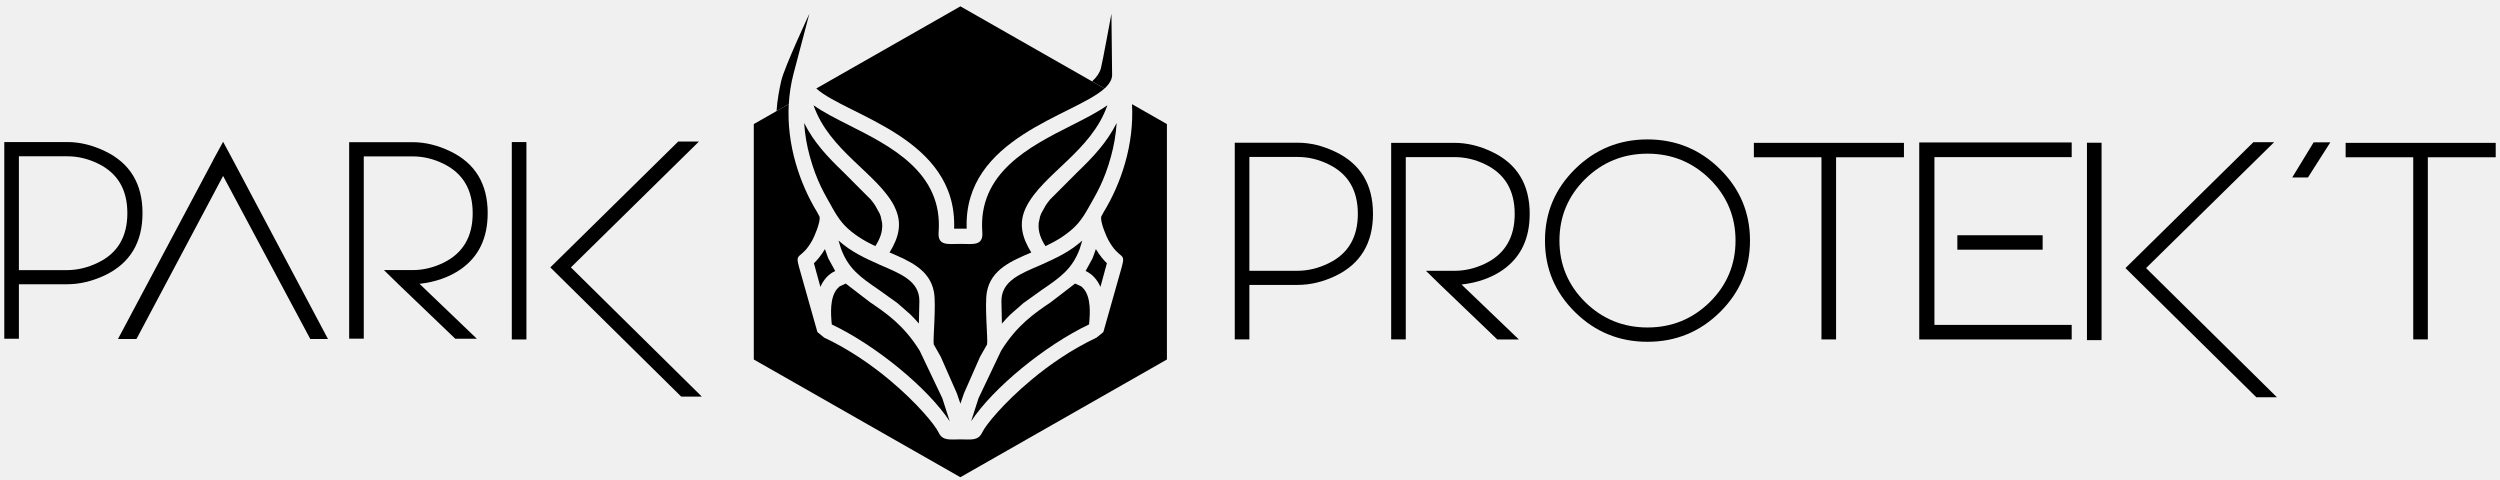
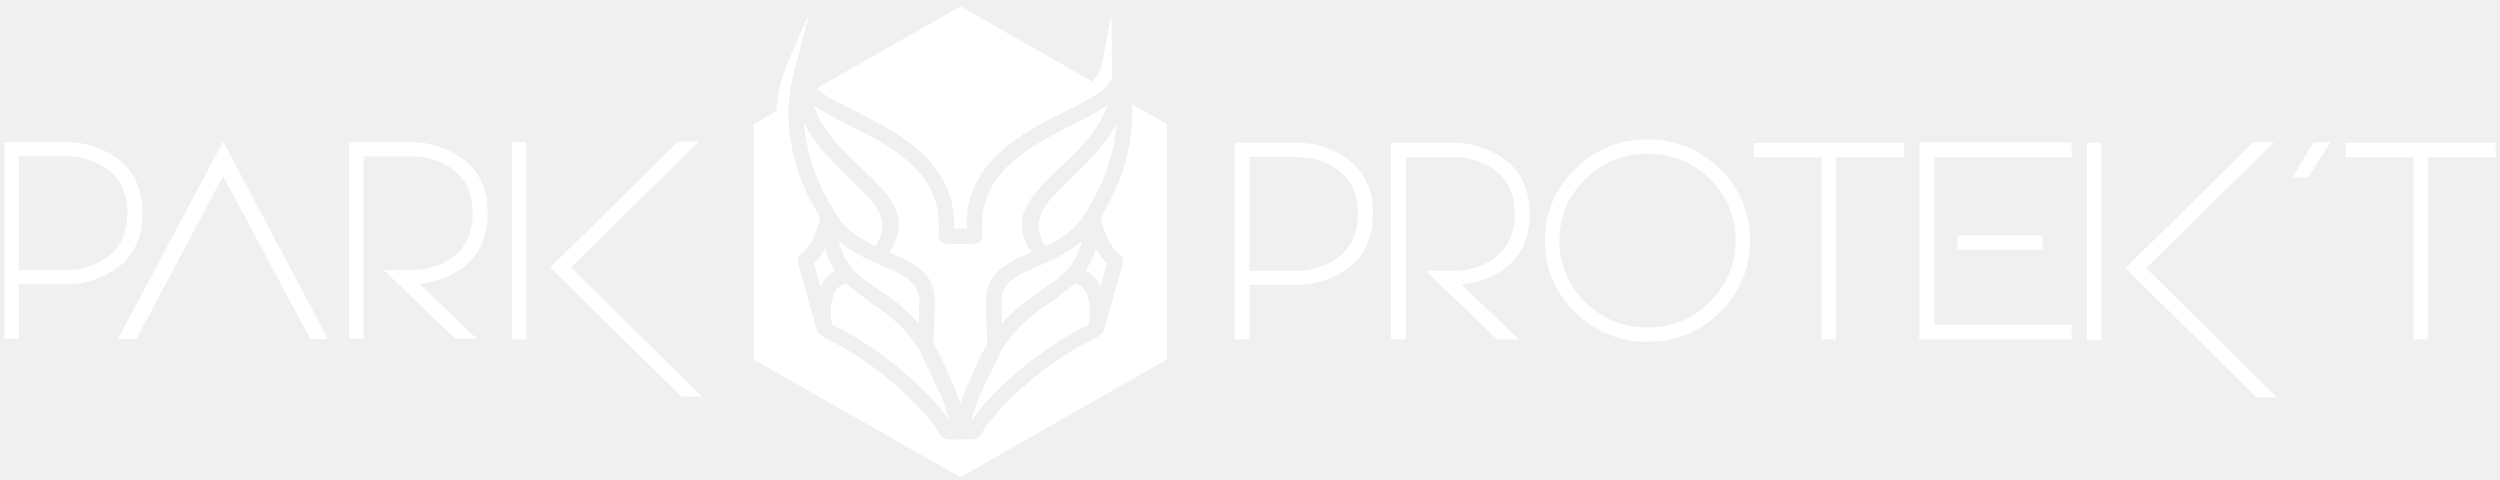
<svg xmlns="http://www.w3.org/2000/svg" width="292" height="56" viewBox="0 0 292 56" fill="none">
  <g clip-path="url(#clip0_63_1902)">
-     <path d="M151.579 16.668C153.04 16.668 154.514 17.026 155.997 17.742C158.912 19.141 160.365 21.551 160.365 24.973C160.365 28.395 158.908 30.821 155.997 32.22C154.514 32.926 153.04 33.278 151.579 33.278H145.927V39.642H144.22V16.668H151.579ZM145.927 18.336V31.629H151.579C152.813 31.619 154.014 31.324 155.186 30.746C157.461 29.646 158.596 27.721 158.596 24.973C158.596 22.224 157.464 20.313 155.199 19.2C154.018 18.622 152.81 18.333 151.576 18.333H145.924L145.927 18.336Z" fill="black" />
-     <path d="M178.666 24.993C178.666 27.889 177.615 30.069 175.516 31.534C174.185 32.453 172.582 33.018 170.709 33.235L177.402 39.648H174.884L168.257 33.297L166.55 31.629H169.897C171.131 31.629 172.339 31.34 173.52 30.762C175.782 29.649 176.917 27.728 176.917 24.989C176.917 22.251 175.785 20.33 173.52 19.216C172.349 18.639 171.141 18.35 169.897 18.35H164.195V39.642H162.488V16.685H169.897C171.357 16.685 172.831 17.043 174.315 17.759C177.216 19.157 178.67 21.568 178.67 24.989L178.666 24.993Z" fill="black" />
-     <path d="M192.426 16.284C195.73 16.284 198.551 17.44 200.89 19.748C203.229 22.057 204.4 24.842 204.4 28.102C204.4 31.363 203.229 34.148 200.89 36.456C198.551 38.765 195.73 39.921 192.426 39.921C189.123 39.921 186.302 38.765 183.963 36.456C181.624 34.148 180.453 31.363 180.453 28.102C180.453 24.842 181.624 22.057 183.963 19.748C186.302 17.44 189.123 16.284 192.426 16.284ZM192.426 38.249C195.264 38.249 197.689 37.261 199.706 35.284C201.708 33.297 202.71 30.9 202.71 28.099C202.71 25.298 201.708 22.904 199.706 20.914C197.693 18.937 195.264 17.949 192.426 17.949C189.589 17.949 187.163 18.937 185.147 20.914C183.144 22.901 182.143 25.298 182.143 28.099C182.143 30.9 183.144 33.294 185.147 35.284C187.16 37.261 189.589 38.249 192.426 38.249Z" fill="black" />
-     <path d="M222.381 18.369H214.453V39.645H212.747V18.369H204.852V16.685H222.381V18.369Z" fill="black" />
-     <path d="M241.973 18.353H225.941V37.947H241.973V39.648H224.168V16.639H241.973V18.353ZM238.58 29.163H228.619V27.478H238.58V29.163Z" fill="black" />
-     <path d="M245.463 39.727H243.756V16.668H245.463V39.724V39.727ZM250.66 31.311L265.946 46.4H263.541L248.254 31.311L263.198 16.606H265.62L250.66 31.311Z" fill="black" />
-     <path d="M269.569 20.727H267.733L270.235 16.622H272.184L269.569 20.727Z" fill="black" />
-     <path d="M291.5 18.369H283.572V39.645H281.866V18.369H273.971V16.685H291.5V18.369Z" fill="black" />
-     <path d="M7.859 16.59C9.32 16.59 10.793 16.947 12.277 17.663C15.191 19.062 16.645 21.473 16.645 24.894C16.645 28.316 15.188 30.743 12.277 32.142C10.793 32.847 9.32 33.199 7.859 33.199H2.207V39.563H0.5V16.59H7.859ZM2.207 18.258V31.55H7.859C9.093 31.541 10.294 31.245 11.465 30.667C13.741 29.567 14.875 27.643 14.875 24.894C14.875 22.146 13.744 20.235 11.479 19.121C10.298 18.543 9.09 18.254 7.856 18.254H2.207V18.258Z" fill="black" />
-     <path d="M38.306 39.599H36.244L26.057 20.55L15.937 39.599H13.777L24.889 18.724V18.707L26.06 16.56L27.181 18.645L38.31 39.602L38.306 39.599Z" fill="black" />
-     <path d="M56.96 24.91C56.96 27.807 55.909 29.987 53.81 31.452C52.479 32.371 50.875 32.936 49.002 33.153L55.696 39.566H53.178L46.55 33.215L44.844 31.547H48.191C49.425 31.547 50.632 31.258 51.813 30.68C54.076 29.567 55.21 27.646 55.21 24.907C55.21 22.169 54.079 20.247 51.813 19.134C50.642 18.556 49.435 18.267 48.191 18.267H42.488V39.559H40.782V16.606H48.191C49.651 16.606 51.125 16.964 52.609 17.68C55.51 19.078 56.963 21.489 56.963 24.91H56.96Z" fill="black" />
-     <path d="M61.485 39.648H59.778V16.59H61.485V39.645V39.648ZM66.681 31.232L81.968 46.321H79.563L64.276 31.232L79.22 16.527H81.642L66.681 31.232Z" fill="black" />
-     <path fill-rule="evenodd" clip-rule="evenodd" d="M96.763 30.214L96.713 30.096L96.353 29.094C95.904 29.859 95.419 30.404 95.066 30.749L95.821 33.511C96.17 32.706 96.743 32.02 97.551 31.655L96.766 30.217L96.763 30.214Z" fill="black" />
-     <path fill-rule="evenodd" clip-rule="evenodd" d="M126.288 33.452L125.57 33.12L122.735 35.297C120.829 36.588 118.786 37.973 116.933 40.962L114.292 46.511L113.427 49.207C115.965 45.339 122.027 40.354 127.203 37.891C127.326 36.647 127.44 34.775 126.591 33.747L126.292 33.448L126.288 33.452Z" fill="black" />
-     <path fill-rule="evenodd" clip-rule="evenodd" d="M102.628 33.833L104.8 35.386L106.287 36.686L106.361 36.758L106.583 36.982L106.733 37.136L106.88 37.294L107.102 37.54L107.325 37.793L107.382 35.149C107.382 32.805 105.173 31.971 102.807 30.946H102.804C100.915 30.102 99.434 29.419 97.94 28.099L98.23 29.045C99.088 31.357 100.429 32.339 102.628 33.833Z" fill="black" />
-     <path fill-rule="evenodd" clip-rule="evenodd" d="M111.441 26.71H112.908C112.509 16.061 125.463 13.532 129.006 10.334L112.176 0.742L95.342 10.334C98.888 13.532 111.84 16.064 111.441 26.71Z" fill="black" />
-     <path fill-rule="evenodd" clip-rule="evenodd" d="M107.419 40.962C105.565 37.973 103.519 36.588 101.616 35.297L98.782 33.12L98.063 33.452L97.764 33.751C96.916 34.778 97.029 36.647 97.152 37.895C102.328 40.357 108.39 45.342 110.928 49.211L110.063 46.514L107.422 40.965L107.419 40.962Z" fill="black" />
-     <path fill-rule="evenodd" clip-rule="evenodd" d="M104.468 24.129C105.449 26.057 104.97 27.758 103.899 29.488C106.181 30.467 108.603 31.462 109.085 34.102C109.365 35.632 108.946 39.724 109.062 40.229L109.88 41.671L111.76 45.94L112.176 47.152L112.592 45.94L114.471 41.671L115.29 40.229C115.406 39.724 114.987 35.635 115.267 34.102C115.749 31.462 118.171 30.467 120.453 29.488C119.382 27.754 118.903 26.057 119.884 24.129C121.84 20.28 127.489 17.647 129.342 12.294C128.198 13.109 126.724 13.851 125.141 14.652C120.283 17.102 114.212 20.169 114.734 27.114C114.857 28.772 113.616 28.487 112.183 28.487C110.749 28.487 109.508 28.772 109.631 27.114C110.153 20.169 104.082 17.105 99.225 14.652C97.638 13.851 96.167 13.109 95.023 12.294C96.872 17.647 102.521 20.277 104.481 24.129H104.468Z" fill="black" />
-     <path fill-rule="evenodd" clip-rule="evenodd" d="M97.168 24.185C98.01 25.692 98.612 26.467 99.913 27.406L100.286 27.666L100.512 27.813L100.742 27.955L101.131 28.181L101.211 28.224L101.527 28.391L101.923 28.592L102.239 28.746C102.751 27.948 103.097 27.127 103.04 26.165L103.03 26.04L102.874 25.301L102.834 25.18L102.741 24.94L102.222 23.998L101.976 23.65L101.703 23.302L98.456 20.051C96.633 18.297 95.073 16.639 93.925 14.366C94.011 15.752 94.257 17.056 94.577 18.235C95.389 21.22 96.4 22.796 97.172 24.185H97.168Z" fill="black" />
-     <path fill-rule="evenodd" clip-rule="evenodd" d="M117.469 37.297L117.615 37.139L117.765 36.985L117.988 36.762L118.061 36.69L119.548 35.389L121.721 33.836C123.923 32.345 125.264 31.36 126.119 29.048L126.408 28.102C124.914 29.422 123.434 30.109 121.544 30.956H121.541C119.172 31.977 116.97 32.811 116.967 35.156L117.023 37.799L117.246 37.547L117.469 37.3V37.297Z" fill="black" />
-     <path fill-rule="evenodd" clip-rule="evenodd" d="M132.217 12.163C132.483 16.878 130.959 21.417 128.89 24.802L128.627 25.298L128.611 25.364C128.534 26.037 129.259 27.692 129.459 28.047C130.766 30.404 131.512 29.393 131.043 31.107L128.873 38.785L128.085 39.431C125.181 40.797 122.586 42.597 120.466 44.364C117.229 47.063 115.137 49.628 114.728 50.498C114.245 51.522 113.41 51.319 112.173 51.319C110.935 51.319 110.1 51.522 109.618 50.498C109.208 49.628 107.112 47.063 103.879 44.364C101.76 42.597 99.165 40.801 96.26 39.431L95.472 38.785L93.303 31.107C92.83 29.393 93.579 30.401 94.886 28.047C95.086 27.689 95.814 26.037 95.735 25.364L95.718 25.298L95.455 24.802C93.386 21.413 91.862 16.878 92.128 12.163L88.043 14.491V41.989L112.169 55.739L136.296 41.989V14.491L132.21 12.163H132.217Z" fill="black" />
-     <path fill-rule="evenodd" clip-rule="evenodd" d="M127.636 30.096L127.586 30.214L126.801 31.652C127.609 32.017 128.178 32.703 128.531 33.508L129.286 30.746C128.93 30.401 128.448 29.856 127.998 29.091L127.639 30.092L127.636 30.096Z" fill="black" />
-     <path fill-rule="evenodd" clip-rule="evenodd" d="M125.896 20.051L122.649 23.302L122.376 23.65L122.13 23.998L121.611 24.94L121.518 25.18L121.478 25.301L121.321 26.04L121.311 26.165C121.252 27.127 121.598 27.948 122.11 28.746L122.426 28.592L122.822 28.391L123.138 28.224L123.218 28.181L123.607 27.955L123.837 27.813L124.063 27.666L124.435 27.406C125.736 26.464 126.338 25.692 127.18 24.185C127.955 22.796 128.967 21.22 129.775 18.235C130.094 17.056 130.337 15.752 130.427 14.366C129.279 16.639 127.716 18.297 125.896 20.051Z" fill="black" />
-     <path fill-rule="evenodd" clip-rule="evenodd" d="M129.209 10.14C129.635 9.703 129.885 9.253 129.895 8.767L129.815 1.599C129.815 1.599 128.764 7.332 128.584 7.979C128.434 8.515 128.102 9.01 127.553 9.506L129.01 10.334C129.076 10.262 129.143 10.199 129.213 10.14H129.209Z" fill="black" />
-     <path fill-rule="evenodd" clip-rule="evenodd" d="M92.691 8.587L94.534 1.602C94.534 1.602 91.639 7.802 91.26 9.395C91.034 10.347 90.771 11.785 90.701 12.974L92.132 12.166C92.198 10.981 92.374 9.782 92.691 8.587Z" fill="black" />
-     <path fill-rule="evenodd" clip-rule="evenodd" d="M92.135 12.163L92.355 12.038L92.135 12.163Z" fill="black" />
+     <path d="M151.579 16.668C153.04 16.668 154.514 17.026 155.997 17.742C158.912 19.141 160.365 21.551 160.365 24.973C160.365 28.395 158.908 30.821 155.997 32.22C154.514 32.926 153.04 33.278 151.579 33.278H145.927V39.642H144.22V16.668H151.579ZM145.927 18.336V31.629H151.579C152.813 31.619 154.014 31.324 155.186 30.746C157.461 29.646 158.596 27.721 158.596 24.973C158.596 22.224 157.464 20.313 155.199 19.2C154.018 18.622 152.81 18.333 151.576 18.333H145.924L145.927 18.336Z" fill="white" />
+     <path d="M178.666 24.993C178.666 27.889 177.615 30.069 175.516 31.534C174.185 32.453 172.582 33.018 170.709 33.235L177.402 39.648H174.884L168.257 33.297L166.55 31.629H169.897C171.131 31.629 172.339 31.34 173.52 30.762C175.782 29.649 176.917 27.728 176.917 24.989C176.917 22.251 175.785 20.33 173.52 19.216C172.349 18.639 171.141 18.35 169.897 18.35H164.195V39.642H162.488V16.685H169.897C171.357 16.685 172.831 17.043 174.315 17.759C177.216 19.157 178.67 21.568 178.67 24.989L178.666 24.993Z" fill="white" />
+     <path d="M192.426 16.284C195.73 16.284 198.551 17.44 200.89 19.748C203.229 22.057 204.4 24.842 204.4 28.102C204.4 31.363 203.229 34.148 200.89 36.456C198.551 38.765 195.73 39.921 192.426 39.921C189.123 39.921 186.302 38.765 183.963 36.456C181.624 34.148 180.453 31.363 180.453 28.102C180.453 24.842 181.624 22.057 183.963 19.748C186.302 17.44 189.123 16.284 192.426 16.284ZM192.426 38.249C195.264 38.249 197.689 37.261 199.706 35.284C201.708 33.297 202.71 30.9 202.71 28.099C202.71 25.298 201.708 22.904 199.706 20.914C197.693 18.937 195.264 17.949 192.426 17.949C189.589 17.949 187.163 18.937 185.147 20.914C183.144 22.901 182.143 25.298 182.143 28.099C182.143 30.9 183.144 33.294 185.147 35.284C187.16 37.261 189.589 38.249 192.426 38.249Z" fill="white" />
+     <path d="M222.381 18.369H214.453V39.645H212.747V18.369H204.852V16.685H222.381V18.369Z" fill="white" />
+     <path d="M241.973 18.353H225.941V37.947H241.973V39.648H224.168V16.639H241.973V18.353ZM238.58 29.163H228.619V27.478H238.58V29.163Z" fill="white" />
+     <path d="M245.463 39.727H243.756V16.668H245.463V39.724V39.727ZM250.66 31.311L265.946 46.4H263.541L248.254 31.311L263.198 16.606H265.62L250.66 31.311Z" fill="white" />
+     <path d="M269.569 20.727H267.733L270.235 16.622H272.184L269.569 20.727Z" fill="white" />
+     <path d="M291.5 18.369H283.572V39.645H281.866V18.369H273.971V16.685H291.5V18.369Z" fill="white" />
+     <path d="M7.859 16.59C9.32 16.59 10.793 16.947 12.277 17.663C15.191 19.062 16.645 21.473 16.645 24.894C16.645 28.316 15.188 30.743 12.277 32.142C10.793 32.847 9.32 33.199 7.859 33.199H2.207V39.563H0.5V16.59H7.859ZM2.207 18.258V31.55H7.859C9.093 31.541 10.294 31.245 11.465 30.667C13.741 29.567 14.875 27.643 14.875 24.894C14.875 22.146 13.744 20.235 11.479 19.121C10.298 18.543 9.09 18.254 7.856 18.254H2.207V18.258Z" fill="white" />
+     <path d="M38.306 39.599H36.244L26.057 20.55L15.937 39.599H13.777L24.889 18.724V18.707L26.06 16.56L27.181 18.645L38.31 39.602L38.306 39.599Z" fill="white" />
+     <path d="M56.96 24.91C56.96 27.807 55.909 29.987 53.81 31.452C52.479 32.371 50.875 32.936 49.002 33.153L55.696 39.566H53.178L46.55 33.215L44.844 31.547H48.191C49.425 31.547 50.632 31.258 51.813 30.68C54.076 29.567 55.21 27.646 55.21 24.907C55.21 22.169 54.079 20.247 51.813 19.134C50.642 18.556 49.435 18.267 48.191 18.267H42.488V39.559H40.782V16.606H48.191C49.651 16.606 51.125 16.964 52.609 17.68C55.51 19.078 56.963 21.489 56.963 24.91H56.96Z" fill="white" />
+     <path d="M61.485 39.648H59.778V16.59H61.485V39.645V39.648ZM66.681 31.232L81.968 46.321H79.563L64.276 31.232L79.22 16.527H81.642L66.681 31.232Z" fill="white" />
+     <path fill-rule="evenodd" clip-rule="evenodd" d="M96.763 30.214L96.713 30.096L96.353 29.094C95.904 29.859 95.419 30.404 95.066 30.749L95.821 33.511C96.17 32.706 96.743 32.02 97.551 31.655L96.766 30.217L96.763 30.214Z" fill="white" />
+     <path fill-rule="evenodd" clip-rule="evenodd" d="M126.288 33.452L125.57 33.12L122.735 35.297C120.829 36.588 118.786 37.973 116.933 40.962L114.292 46.511L113.427 49.207C115.965 45.339 122.027 40.354 127.203 37.891C127.326 36.647 127.44 34.775 126.591 33.747L126.292 33.448L126.288 33.452Z" fill="white" />
+     <path fill-rule="evenodd" clip-rule="evenodd" d="M102.628 33.833L104.8 35.386L106.287 36.686L106.361 36.758L106.583 36.982L106.733 37.136L106.88 37.294L107.102 37.54L107.325 37.793L107.382 35.149C107.382 32.805 105.173 31.971 102.807 30.946H102.804C100.915 30.102 99.434 29.419 97.94 28.099L98.23 29.045C99.088 31.357 100.429 32.339 102.628 33.833Z" fill="white" />
+     <path fill-rule="evenodd" clip-rule="evenodd" d="M111.441 26.71H112.908C112.509 16.061 125.463 13.532 129.006 10.334L112.176 0.742L95.342 10.334C98.888 13.532 111.84 16.064 111.441 26.71Z" fill="white" />
+     <path fill-rule="evenodd" clip-rule="evenodd" d="M107.419 40.962C105.565 37.973 103.519 36.588 101.616 35.297L98.782 33.12L98.063 33.452L97.764 33.751C96.916 34.778 97.029 36.647 97.152 37.895C102.328 40.357 108.39 45.342 110.928 49.211L110.063 46.514L107.422 40.965L107.419 40.962Z" fill="white" />
+     <path fill-rule="evenodd" clip-rule="evenodd" d="M104.468 24.129C105.449 26.057 104.97 27.758 103.899 29.488C106.181 30.467 108.603 31.462 109.085 34.102C109.365 35.632 108.946 39.724 109.062 40.229L109.88 41.671L111.76 45.94L112.176 47.152L112.592 45.94L114.471 41.671L115.29 40.229C115.406 39.724 114.987 35.635 115.267 34.102C115.749 31.462 118.171 30.467 120.453 29.488C119.382 27.754 118.903 26.057 119.884 24.129C121.84 20.28 127.489 17.647 129.342 12.294C128.198 13.109 126.724 13.851 125.141 14.652C120.283 17.102 114.212 20.169 114.734 27.114C114.857 28.772 113.616 28.487 112.183 28.487C110.749 28.487 109.508 28.772 109.631 27.114C110.153 20.169 104.082 17.105 99.225 14.652C97.638 13.851 96.167 13.109 95.023 12.294C96.872 17.647 102.521 20.277 104.481 24.129H104.468Z" fill="white" />
+     <path fill-rule="evenodd" clip-rule="evenodd" d="M97.168 24.185C98.01 25.692 98.612 26.467 99.913 27.406L100.286 27.666L100.512 27.813L100.742 27.955L101.131 28.181L101.211 28.224L101.527 28.391L101.923 28.592L102.239 28.746C102.751 27.948 103.097 27.127 103.04 26.165L103.03 26.04L102.874 25.301L102.834 25.18L102.741 24.94L102.222 23.998L101.976 23.65L101.703 23.302L98.456 20.051C96.633 18.297 95.073 16.639 93.925 14.366C94.011 15.752 94.257 17.056 94.577 18.235C95.389 21.22 96.4 22.796 97.172 24.185H97.168Z" fill="white" />
+     <path fill-rule="evenodd" clip-rule="evenodd" d="M117.469 37.297L117.615 37.139L117.765 36.985L117.988 36.762L118.061 36.69L119.548 35.389L121.721 33.836C123.923 32.345 125.264 31.36 126.119 29.048L126.408 28.102C124.914 29.422 123.434 30.109 121.544 30.956H121.541C119.172 31.977 116.97 32.811 116.967 35.156L117.023 37.799L117.246 37.547L117.469 37.3V37.297Z" fill="white" />
+     <path fill-rule="evenodd" clip-rule="evenodd" d="M132.217 12.163C132.483 16.878 130.959 21.417 128.89 24.802L128.627 25.298L128.611 25.364C128.534 26.037 129.259 27.692 129.459 28.047C130.766 30.404 131.512 29.393 131.043 31.107L128.873 38.785L128.085 39.431C125.181 40.797 122.586 42.597 120.466 44.364C117.229 47.063 115.137 49.628 114.728 50.498C114.245 51.522 113.41 51.319 112.173 51.319C110.935 51.319 110.1 51.522 109.618 50.498C109.208 49.628 107.112 47.063 103.879 44.364C101.76 42.597 99.165 40.801 96.26 39.431L95.472 38.785L93.303 31.107C92.83 29.393 93.579 30.401 94.886 28.047C95.086 27.689 95.814 26.037 95.735 25.364L95.718 25.298L95.455 24.802C93.386 21.413 91.862 16.878 92.128 12.163L88.043 14.491V41.989L112.169 55.739L136.296 41.989V14.491L132.21 12.163H132.217Z" fill="white" />
+     <path fill-rule="evenodd" clip-rule="evenodd" d="M127.636 30.096L127.586 30.214L126.801 31.652C127.609 32.017 128.178 32.703 128.531 33.508L129.286 30.746C128.93 30.401 128.448 29.856 127.998 29.091L127.639 30.092L127.636 30.096Z" fill="white" />
+     <path fill-rule="evenodd" clip-rule="evenodd" d="M125.896 20.051L122.649 23.302L122.376 23.65L122.13 23.998L121.611 24.94L121.518 25.18L121.478 25.301L121.321 26.04L121.311 26.165C121.252 27.127 121.598 27.948 122.11 28.746L122.426 28.592L122.822 28.391L123.138 28.224L123.218 28.181L123.607 27.955L123.837 27.813L124.063 27.666L124.435 27.406C125.736 26.464 126.338 25.692 127.18 24.185C127.955 22.796 128.967 21.22 129.775 18.235C130.094 17.056 130.337 15.752 130.427 14.366C129.279 16.639 127.716 18.297 125.896 20.051Z" fill="white" />
+     <path fill-rule="evenodd" clip-rule="evenodd" d="M129.209 10.14C129.635 9.703 129.885 9.253 129.895 8.767L129.815 1.599C129.815 1.599 128.764 7.332 128.584 7.979C128.434 8.515 128.102 9.01 127.553 9.506L129.01 10.334C129.076 10.262 129.143 10.199 129.213 10.14H129.209Z" fill="white" />
+     <path fill-rule="evenodd" clip-rule="evenodd" d="M92.691 8.587L94.534 1.602C94.534 1.602 91.639 7.802 91.26 9.395C91.034 10.347 90.771 11.785 90.701 12.974L92.132 12.166C92.198 10.981 92.374 9.782 92.691 8.587Z" fill="white" />
+     <path fill-rule="evenodd" clip-rule="evenodd" d="M92.135 12.163L92.355 12.038L92.135 12.163Z" fill="white" />
  </g>
  <defs>
    <clipPath id="clip0_63_1902">
      <rect width="291" height="55" fill="white" transform="translate(0.500061 0.741943)" />
    </clipPath>
  </defs>
</svg>
